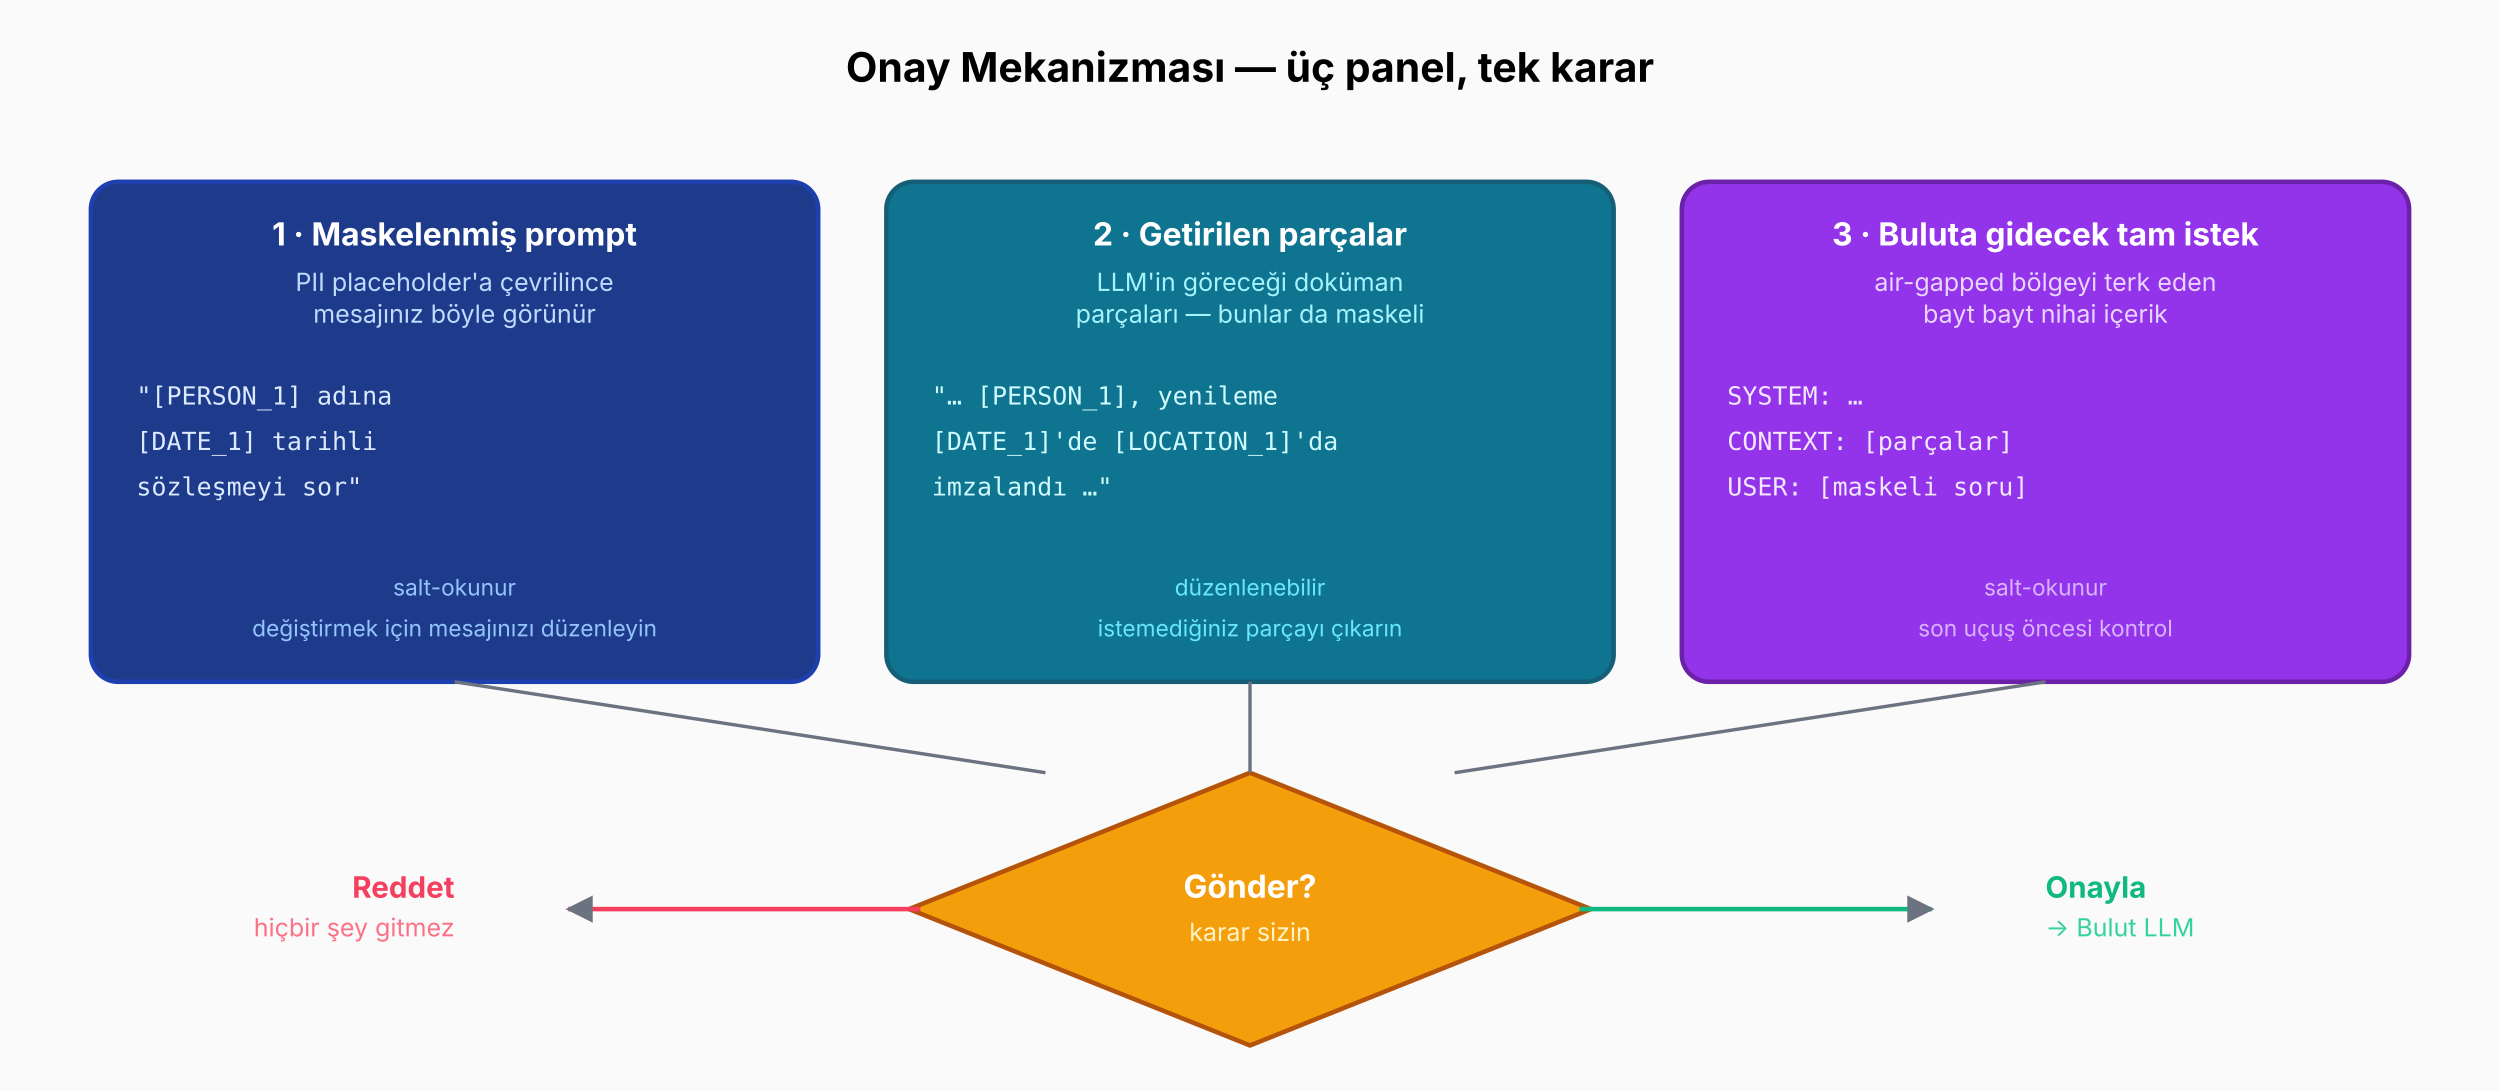
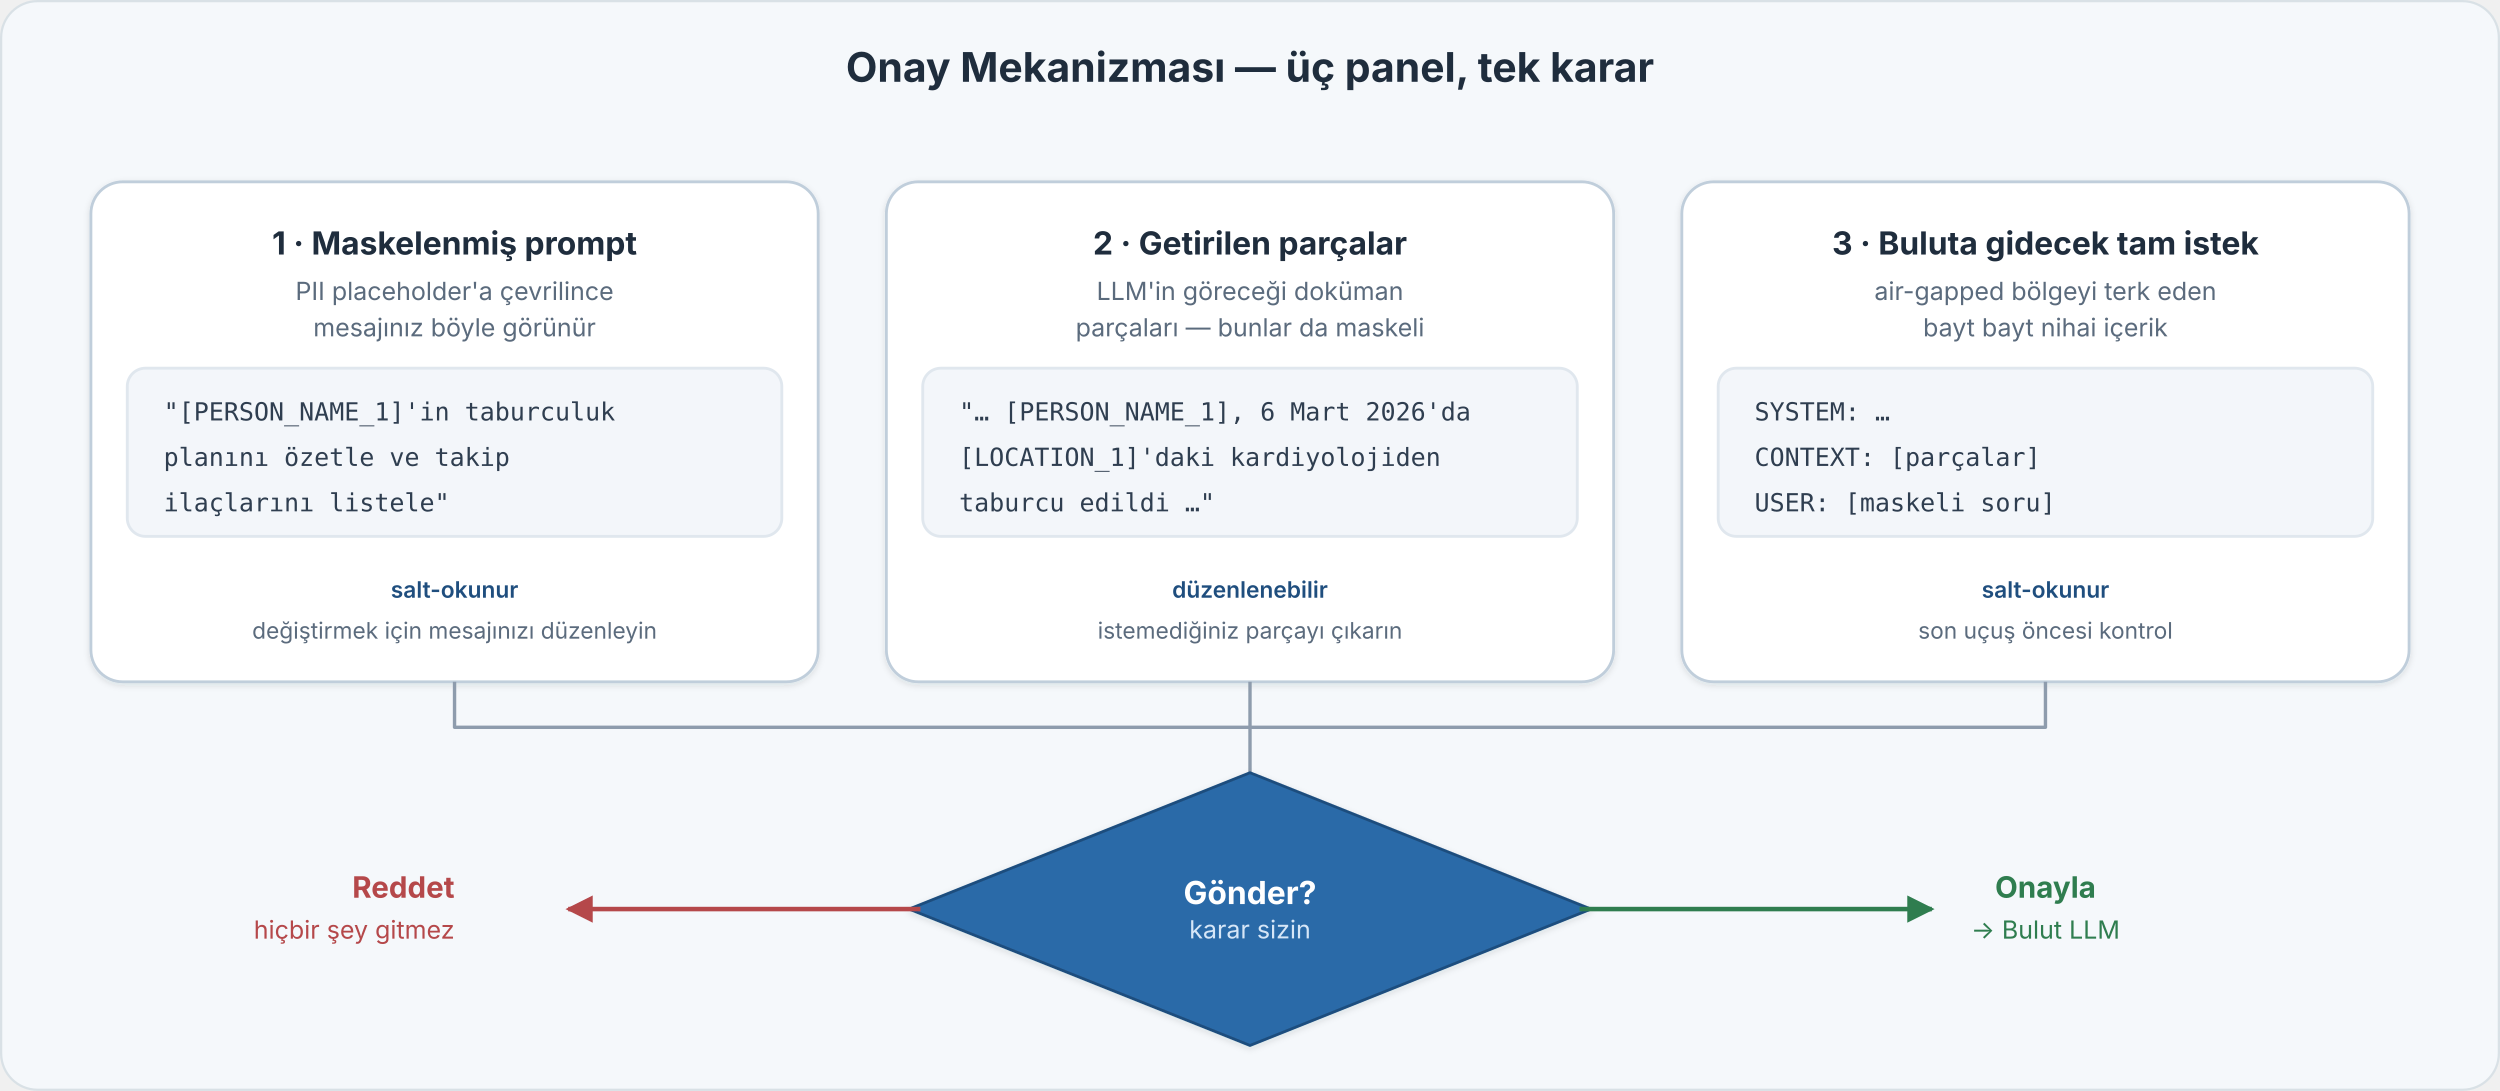
- <svg xmlns="http://www.w3.org/2000/svg" viewBox="0 0 1100 480" font-family="ui-sans-serif, -apple-system, system-ui, Segoe UI, sans-serif">
+ <svg xmlns="http://www.w3.org/2000/svg" viewBox="0 0 1100 480" role="img" aria-labelledby="ag-t ag-d" font-family="-apple-system, BlinkMacSystemFont, 'Segoe UI', system-ui, sans-serif">
  <defs>
-     <marker id="aga" viewBox="0 0 10 10" refX="9" refY="5" markerWidth="6" markerHeight="6" orient="auto-start-reverse">
-       <path d="M0,0 L10,5 L0,10 z" fill="#6b7280" />
+     <marker id="m0" viewBox="0 0 10 10" refX="9" refY="5" markerWidth="6" markerHeight="6" orient="auto">
+       <path d="M0 0 L10 5 L0 10 z" fill="#2F7D4F" />
    </marker>
+     <marker id="m1" viewBox="0 0 10 10" refX="9" refY="5" markerWidth="6" markerHeight="6" orient="auto">
+       <path d="M0 0 L10 5 L0 10 z" fill="#B5484A" />
+     </marker>
+     <filter id="sh" x="-10%" y="-10%" width="120%" height="130%">
+       <feDropShadow dx="0" dy="1" stdDeviation="1.5" flood-color="#1F2D3D" flood-opacity="0.12" />
+     </filter>
  </defs>
-   <rect width="1100" height="480" fill="#FAFAFA" />
-   <text x="550" y="36" text-anchor="middle" font-size="18" font-weight="700" fill="currentColor">Onay Mekanizması — üç panel, tek karar</text>
-   <g>
-     <rect x="40" y="80" width="320" height="220" rx="12" fill="#1e3a8a" stroke="#1e40af" stroke-width="2" />
-     <text x="200" y="108" text-anchor="middle" font-size="14" font-weight="700" fill="#fff">1 · Maskelenmiş prompt</text>
-     <text x="200" y="128" text-anchor="middle" font-size="11" fill="#bfdbfe">PII placeholder'a çevrilince</text>
-     <text x="200" y="142" text-anchor="middle" font-size="11" fill="#bfdbfe">mesajınız böyle görünür</text>
-     <text x="60" y="178" font-size="11" fill="#dbeafe" font-family="ui-monospace, SFMono-Regular, Menlo, monospace">"[PERSON_1] adına</text>
-     <text x="60" y="198" font-size="11" fill="#dbeafe" font-family="ui-monospace, SFMono-Regular, Menlo, monospace">[DATE_1] tarihli</text>
-     <text x="60" y="218" font-size="11" fill="#dbeafe" font-family="ui-monospace, SFMono-Regular, Menlo, monospace">sözleşmeyi sor"</text>
-     <text x="200" y="262" text-anchor="middle" font-size="10" fill="#93c5fd">salt-okunur</text>
-     <text x="200" y="280" text-anchor="middle" font-size="10" fill="#93c5fd">değiştirmek için mesajınızı düzenleyin</text>
-   </g>
-   <g>
-     <rect x="390" y="80" width="320" height="220" rx="12" fill="#0e7490" stroke="#155e75" stroke-width="2" />
-     <text x="550" y="108" text-anchor="middle" font-size="14" font-weight="700" fill="#fff">2 · Getirilen parçalar</text>
-     <text x="550" y="128" text-anchor="middle" font-size="11" fill="#a5f3fc">LLM'in göreceği doküman</text>
-     <text x="550" y="142" text-anchor="middle" font-size="11" fill="#a5f3fc">parçaları — bunlar da maskeli</text>
-     <text x="410" y="178" font-size="11" fill="#cffafe" font-family="ui-monospace, SFMono-Regular, Menlo, monospace">"… [PERSON_1], yenileme</text>
-     <text x="410" y="198" font-size="11" fill="#cffafe" font-family="ui-monospace, SFMono-Regular, Menlo, monospace">[DATE_1]'de [LOCATION_1]'da</text>
-     <text x="410" y="218" font-size="11" fill="#cffafe" font-family="ui-monospace, SFMono-Regular, Menlo, monospace">imzalandı …"</text>
-     <text x="550" y="262" text-anchor="middle" font-size="10" fill="#67e8f9">düzenlenebilir</text>
-     <text x="550" y="280" text-anchor="middle" font-size="10" fill="#67e8f9">istemediğiniz parçayı çıkarın</text>
-   </g>
-   <g>
-     <rect x="740" y="80" width="320" height="220" rx="12" fill="#9333ea" stroke="#6b21a8" stroke-width="2" />
-     <text x="900" y="108" text-anchor="middle" font-size="14" font-weight="700" fill="#fff">3 · Buluta gidecek tam istek</text>
-     <text x="900" y="128" text-anchor="middle" font-size="11" fill="#e9d5ff">air-gapped bölgeyi terk eden</text>
-     <text x="900" y="142" text-anchor="middle" font-size="11" fill="#e9d5ff">bayt bayt nihai içerik</text>
-     <text x="760" y="178" font-size="11" fill="#f3e8ff" font-family="ui-monospace, SFMono-Regular, Menlo, monospace">SYSTEM: …</text>
-     <text x="760" y="198" font-size="11" fill="#f3e8ff" font-family="ui-monospace, SFMono-Regular, Menlo, monospace">CONTEXT: [parçalar]</text>
-     <text x="760" y="218" font-size="11" fill="#f3e8ff" font-family="ui-monospace, SFMono-Regular, Menlo, monospace">USER: [maskeli soru]</text>
-     <text x="900" y="262" text-anchor="middle" font-size="10" fill="#d8b4fe">salt-okunur</text>
-     <text x="900" y="280" text-anchor="middle" font-size="10" fill="#d8b4fe">son uçuş öncesi kontrol</text>
-   </g>
-   <polygon points="550,340 700,400 550,460 400,400" fill="#f59e0b" stroke="#b45309" stroke-width="2" />
-   <text x="550" y="395" text-anchor="middle" font-size="14" font-weight="700" fill="#fff">Gönder?</text>
-   <text x="550" y="414" text-anchor="middle" font-size="11" fill="#fef3c7">karar sizin</text>
-   <path d="M 695,400 L 850,400" stroke="#10b981" stroke-width="2" fill="none" marker-end="url(#aga)" />
-   <text x="900" y="395" font-size="13" font-weight="700" fill="#10b981">Onayla</text>
-   <text x="900" y="412" font-size="11" fill="#34d399">→ Bulut LLM</text>
-   <path d="M 405,400 L 250,400" stroke="#f43f5e" stroke-width="2" fill="none" marker-end="url(#aga)" />
-   <text x="200" y="395" text-anchor="end" font-size="13" font-weight="700" fill="#f43f5e">Reddet</text>
-   <text x="200" y="412" text-anchor="end" font-size="11" fill="#fb7185">hiçbir şey gitmez</text>
-   <path d="M 200,300 L 460,340" stroke="#6b7280" stroke-width="1.5" fill="none" />
-   <path d="M 550,300 L 550,340" stroke="#6b7280" stroke-width="1.5" fill="none" />
-   <path d="M 900,300 L 640,340" stroke="#6b7280" stroke-width="1.5" fill="none" />
+   <rect x="0.5" y="0.5" width="1099" height="479" rx="16" fill="#F5F8FB" stroke="#D9E1E6" />
+   <text x="550" y="36" font-size="18" font-weight="700" fill="#1F2D3D" text-anchor="middle">Onay Mekanizması — üç panel, tek karar</text>
+   <rect x="40" y="80" width="320" height="220" rx="14" fill="#FFFFFF" stroke="#C0CEDB" stroke-width="1.25" filter="url(#sh)" />
+   <text x="200" y="112" font-size="14" font-weight="700" fill="#1F2D3D" text-anchor="middle">1 · Maskelenmiş prompt</text>
+   <text x="200" y="132" font-size="11" font-weight="400" fill="#5B6B7D" text-anchor="middle">PII placeholder'a çevrilince</text>
+   <text x="200" y="148" font-size="11" font-weight="400" fill="#5B6B7D" text-anchor="middle">mesajınız böyle görünür</text>
+   <rect x="56" y="162" width="288" height="74" rx="8" fill="#F3F6FA" stroke="#E0E7EE" stroke-width="1.25" />
+   <text x="72" y="185" font-size="11" font-weight="400" fill="#2F3E50" text-anchor="start" font-family="ui-monospace, SFMono-Regular, Menlo, monospace">"[PERSON_NAME_1]'in taburculuk</text>
+   <text x="72" y="205" font-size="11" font-weight="400" fill="#2F3E50" text-anchor="start" font-family="ui-monospace, SFMono-Regular, Menlo, monospace">planını özetle ve takip</text>
+   <text x="72" y="225" font-size="11" font-weight="400" fill="#2F3E50" text-anchor="start" font-family="ui-monospace, SFMono-Regular, Menlo, monospace">ilaçlarını listele"</text>
+   <text x="200" y="263" font-size="10" font-weight="600" fill="#1F4E7E" text-anchor="middle">salt-okunur</text>
+   <text x="200" y="281" font-size="10" font-weight="400" fill="#5B6B7D" text-anchor="middle">değiştirmek için mesajınızı düzenleyin</text>
+   <rect x="390" y="80" width="320" height="220" rx="14" fill="#FFFFFF" stroke="#C0CEDB" stroke-width="1.25" filter="url(#sh)" />
+   <text x="550" y="112" font-size="14" font-weight="700" fill="#1F2D3D" text-anchor="middle">2 · Getirilen parçalar</text>
+   <text x="550" y="132" font-size="11" font-weight="400" fill="#5B6B7D" text-anchor="middle">LLM'in göreceği doküman</text>
+   <text x="550" y="148" font-size="11" font-weight="400" fill="#5B6B7D" text-anchor="middle">parçaları — bunlar da maskeli</text>
+   <rect x="406" y="162" width="288" height="74" rx="8" fill="#F3F6FA" stroke="#E0E7EE" stroke-width="1.25" />
+   <text x="422" y="185" font-size="11" font-weight="400" fill="#2F3E50" text-anchor="start" font-family="ui-monospace, SFMono-Regular, Menlo, monospace">"… [PERSON_NAME_1], 6 Mart 2026'da</text>
+   <text x="422" y="205" font-size="11" font-weight="400" fill="#2F3E50" text-anchor="start" font-family="ui-monospace, SFMono-Regular, Menlo, monospace">[LOCATION_1]'daki kardiyolojiden</text>
+   <text x="422" y="225" font-size="11" font-weight="400" fill="#2F3E50" text-anchor="start" font-family="ui-monospace, SFMono-Regular, Menlo, monospace">taburcu edildi …"</text>
+   <text x="550" y="263" font-size="10" font-weight="600" fill="#1F4E7E" text-anchor="middle">düzenlenebilir</text>
+   <text x="550" y="281" font-size="10" font-weight="400" fill="#5B6B7D" text-anchor="middle">istemediğiniz parçayı çıkarın</text>
+   <rect x="740" y="80" width="320" height="220" rx="14" fill="#FFFFFF" stroke="#C0CEDB" stroke-width="1.25" filter="url(#sh)" />
+   <text x="900" y="112" font-size="14" font-weight="700" fill="#1F2D3D" text-anchor="middle">3 · Buluta gidecek tam istek</text>
+   <text x="900" y="132" font-size="11" font-weight="400" fill="#5B6B7D" text-anchor="middle">air-gapped bölgeyi terk eden</text>
+   <text x="900" y="148" font-size="11" font-weight="400" fill="#5B6B7D" text-anchor="middle">bayt bayt nihai içerik</text>
+   <rect x="756" y="162" width="288" height="74" rx="8" fill="#F3F6FA" stroke="#E0E7EE" stroke-width="1.25" />
+   <text x="772" y="185" font-size="11" font-weight="400" fill="#2F3E50" text-anchor="start" font-family="ui-monospace, SFMono-Regular, Menlo, monospace">SYSTEM: …</text>
+   <text x="772" y="205" font-size="11" font-weight="400" fill="#2F3E50" text-anchor="start" font-family="ui-monospace, SFMono-Regular, Menlo, monospace">CONTEXT: [parçalar]</text>
+   <text x="772" y="225" font-size="11" font-weight="400" fill="#2F3E50" text-anchor="start" font-family="ui-monospace, SFMono-Regular, Menlo, monospace">USER: [maskeli soru]</text>
+   <text x="900" y="263" font-size="10" font-weight="600" fill="#1F4E7E" text-anchor="middle">salt-okunur</text>
+   <text x="900" y="281" font-size="10" font-weight="400" fill="#5B6B7D" text-anchor="middle">son uçuş öncesi kontrol</text>
+   <path d="M200 300 V320 H900 V300" fill="none" stroke="#8E9CAD" stroke-width="1.5" stroke-linejoin="round" />
+   <path d="M550 300 V340" fill="none" stroke="#8E9CAD" stroke-width="1.5" stroke-linejoin="round" />
+   <polygon points="550,340 700,400 550,460 400,400" fill="#2a6aa8" stroke="#1F4E7E" stroke-width="1.25" stroke-linejoin="round" filter="url(#sh)" />
+   <text x="550" y="397.8" font-size="14" font-weight="700" fill="#FFFFFF" text-anchor="middle">Gönder?</text>
+   <text x="550" y="412.9" font-size="11" font-weight="400" fill="#D6E6F7" text-anchor="middle">karar sizin</text>
+   <path d="M695 400 H850" fill="none" stroke="#2F7D4F" stroke-width="2" stroke-linejoin="round" marker-end="url(#m0)" />
+   <text x="900" y="395" font-size="13" font-weight="700" fill="#2F7D4F" text-anchor="middle">Onayla</text>
+   <text x="900" y="413" font-size="11" font-weight="400" fill="#2F7D4F" text-anchor="middle">→ Bulut LLM</text>
+   <path d="M405 400 H250" fill="none" stroke="#B5484A" stroke-width="2" stroke-linejoin="round" marker-end="url(#m1)" />
+   <text x="200" y="395" font-size="13" font-weight="700" fill="#B5484A" text-anchor="end">Reddet</text>
+   <text x="200" y="413" font-size="11" font-weight="400" fill="#B5484A" text-anchor="end">hiçbir şey gitmez</text>
</svg>
